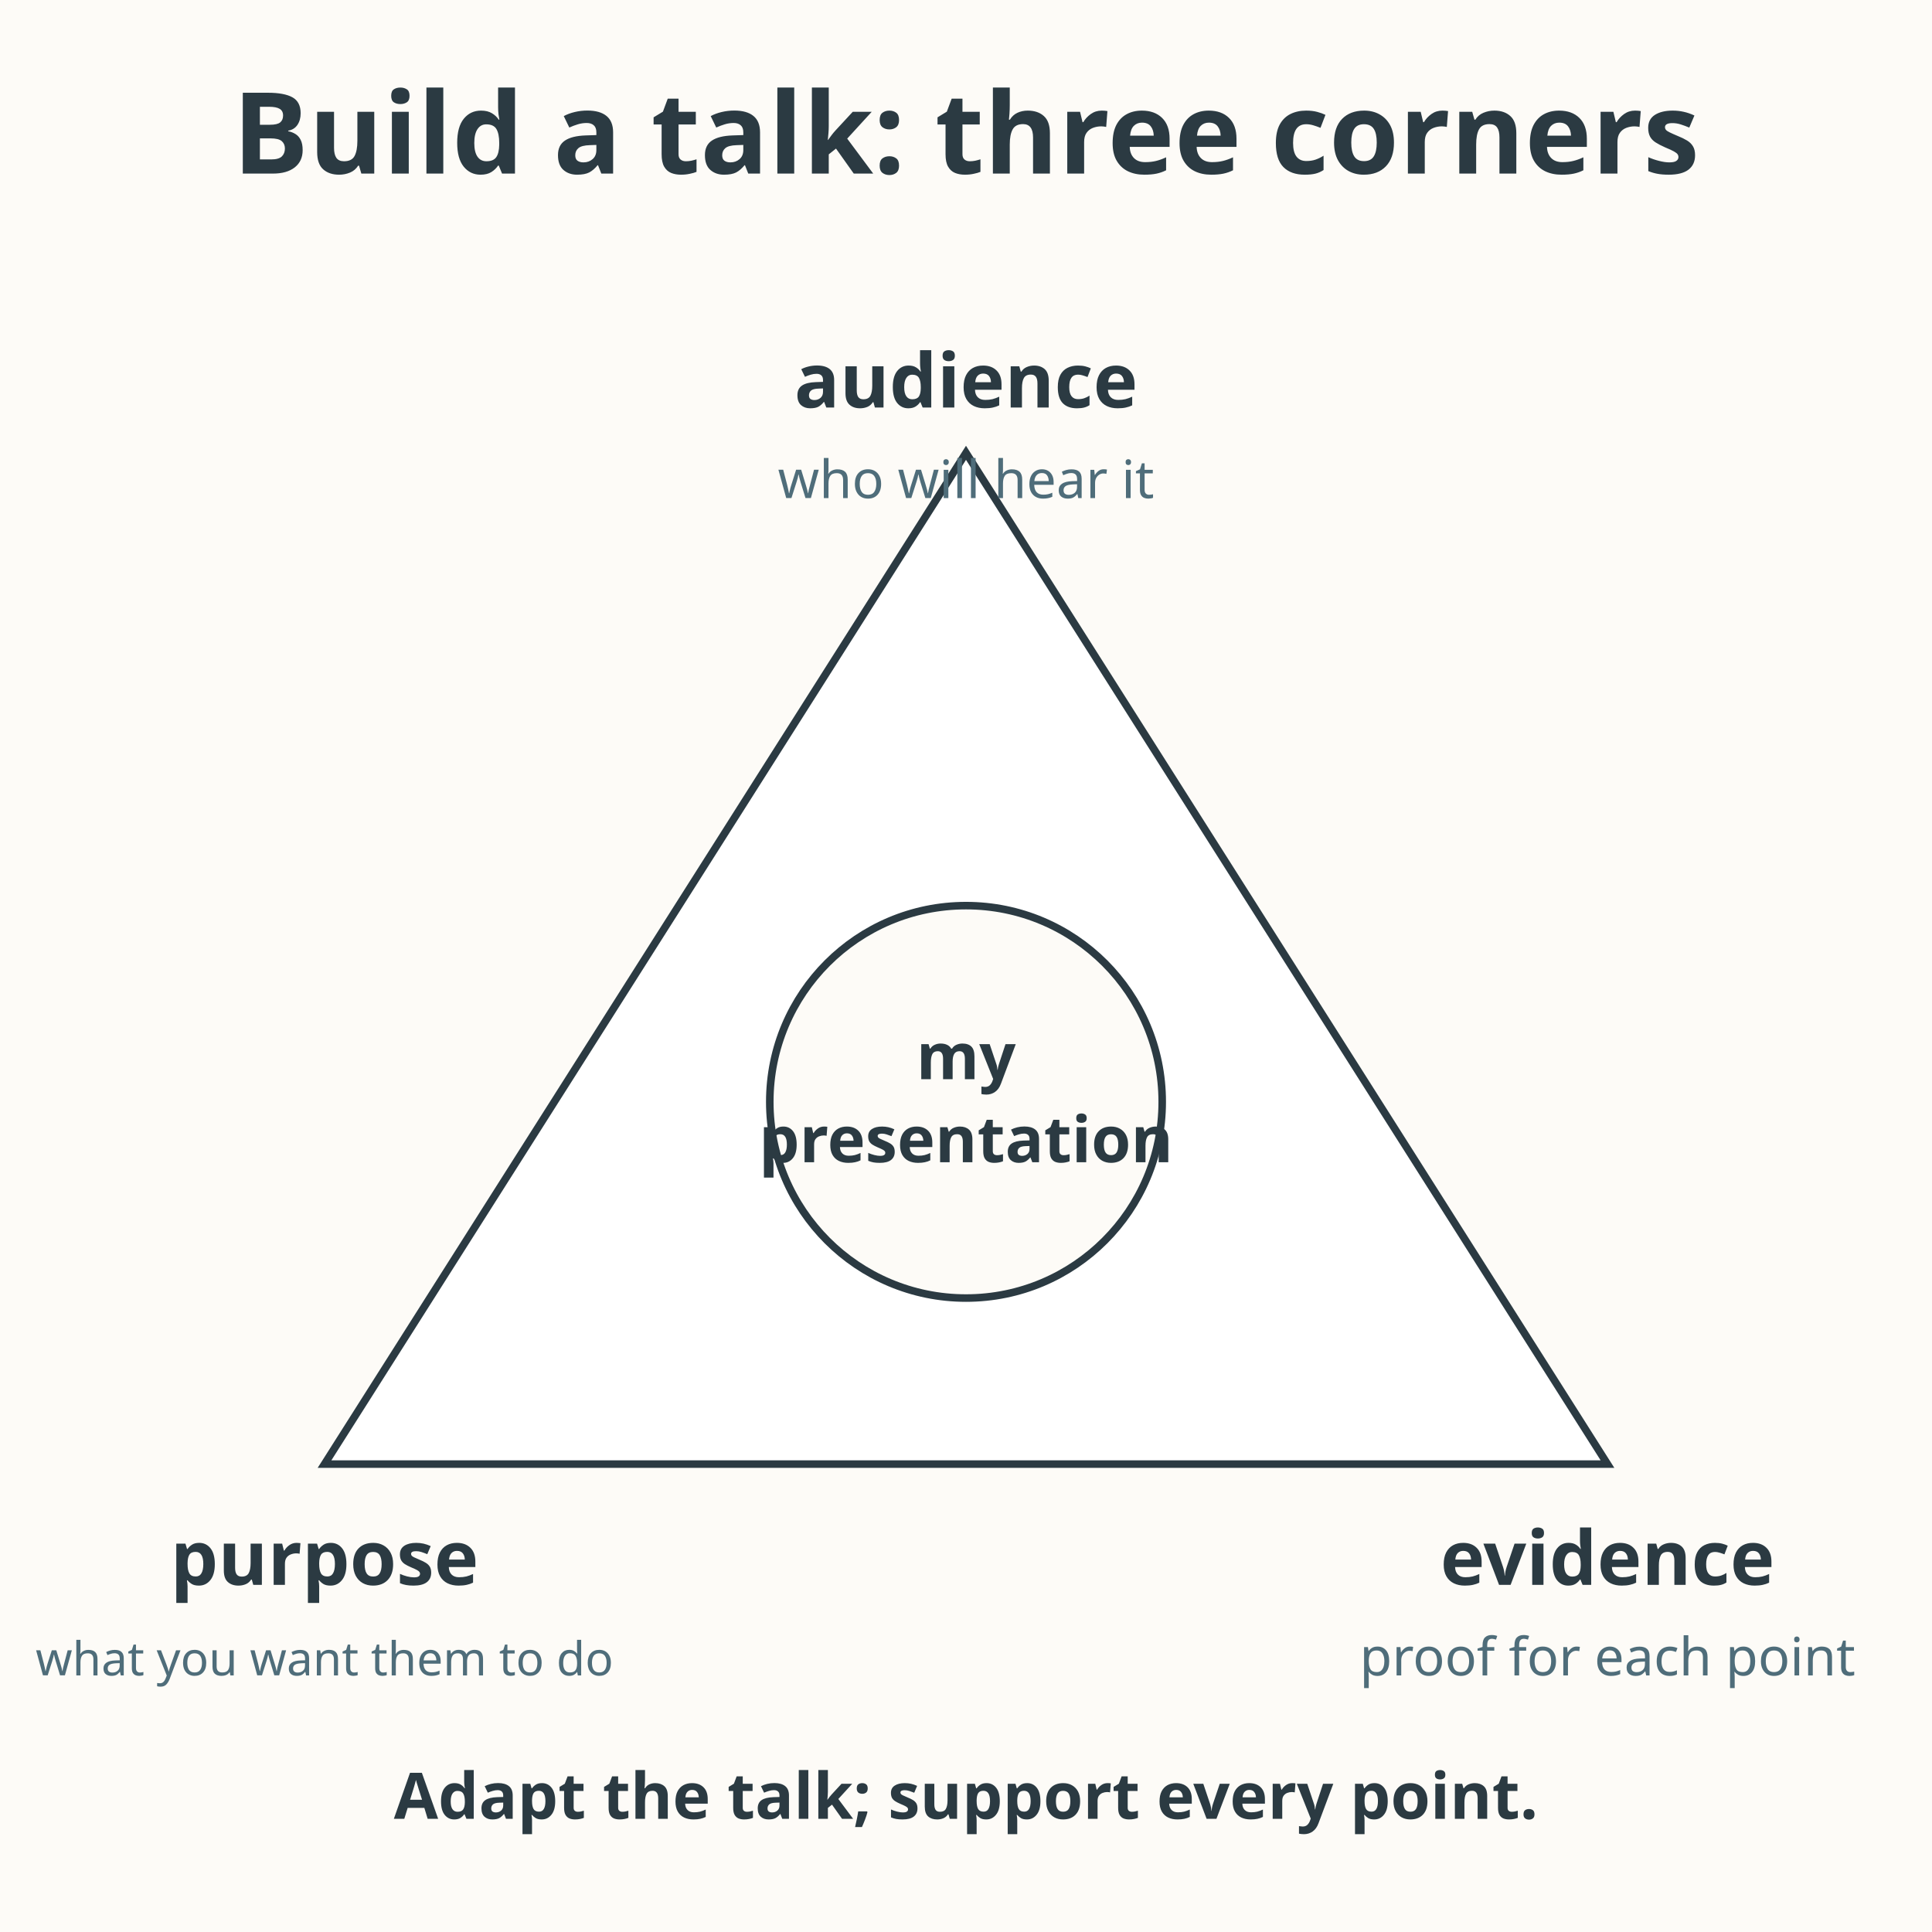
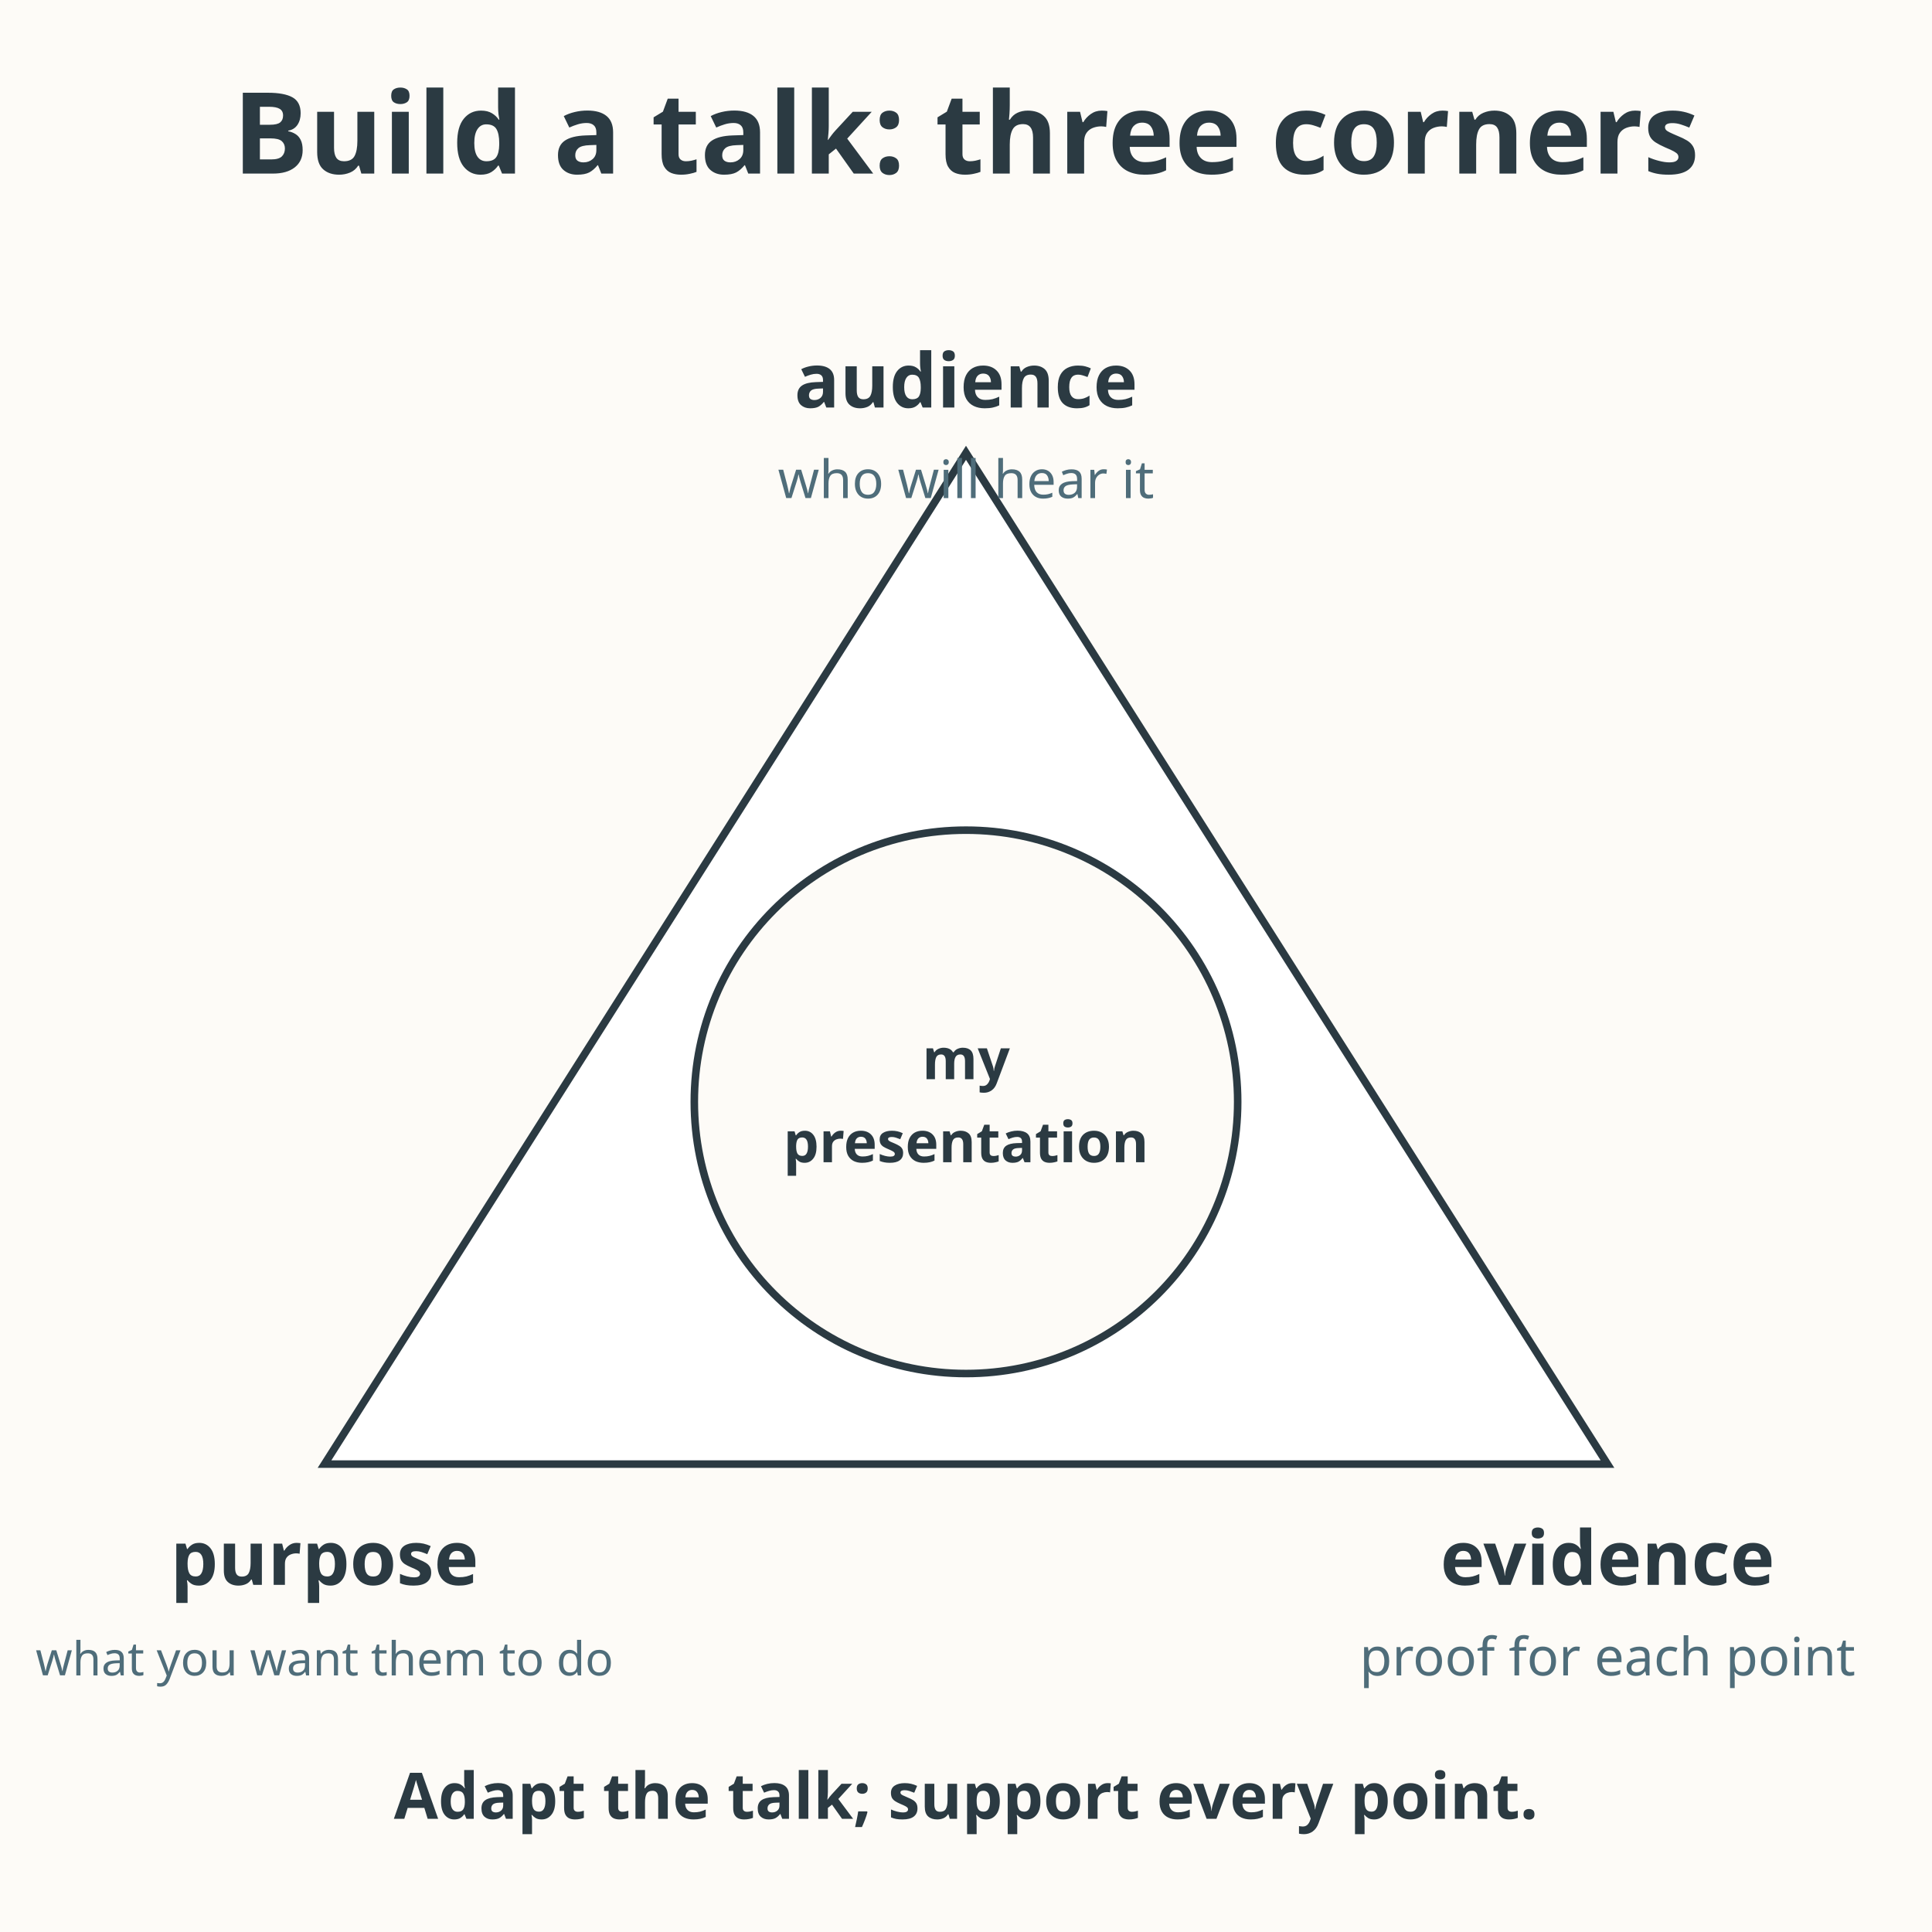
<svg xmlns="http://www.w3.org/2000/svg" viewBox="0 0 512 512" role="img" aria-labelledby="title-L-07-004-04-presentation-planner desc-L-07-004-04-presentation-planner">
  <rect width="512" height="512" fill="#fdfbf7" />
  <text x="256" y="46" text-anchor="middle" font-family="sans-serif" font-size="30" font-weight="bold" fill="#2b3a42">Build a talk: three corners</text>
  <path d="M256 120 L86 388 L426 388 Z" fill="#ffffff" stroke="#2b3a42" stroke-width="2" />
  <text x="256" y="108" text-anchor="middle" font-family="sans-serif" font-size="20" font-weight="bold" fill="#2b3a42">audience</text>
  <text x="256" y="132" text-anchor="middle" font-family="sans-serif" font-size="14" fill="#4f6d7a">who will hear it</text>
  <text x="86" y="420" text-anchor="middle" font-family="sans-serif" font-size="20" font-weight="bold" fill="#2b3a42">purpose</text>
  <text x="86" y="444" text-anchor="middle" font-family="sans-serif" font-size="12.4" fill="#4f6d7a">what you want them to do</text>
  <text x="426" y="420" text-anchor="middle" font-family="sans-serif" font-size="20" font-weight="bold" fill="#2b3a42">evidence</text>
  <text x="426" y="444" text-anchor="middle" font-family="sans-serif" font-size="14" fill="#4f6d7a">proof for each point</text>
-   <circle cx="256" cy="292" r="52" fill="#fdfbf7" stroke="#2b3a42" stroke-width="2" />
-   <text x="256" y="286" text-anchor="middle" font-family="sans-serif" font-size="17" font-weight="bold" fill="#2b3a42">my</text>
-   <text x="256" y="308" text-anchor="middle" font-family="sans-serif" font-size="17" font-weight="bold" fill="#2b3a42">presentation</text>
+   <circle cx="256" cy="292" r="72" fill="#fdfbf7" stroke="#2b3a42" stroke-width="2" />
+   <text x="256" y="286" text-anchor="middle" font-family="sans-serif" font-size="15" font-weight="bold" fill="#2b3a42">my</text>
+   <text x="256" y="308" text-anchor="middle" font-family="sans-serif" font-size="15" font-weight="bold" fill="#2b3a42">presentation</text>
  <text x="256" y="482" text-anchor="middle" font-family="sans-serif" font-size="17" font-weight="bold" fill="#2b3a42">Adapt the talk; support every point.</text>
</svg>
